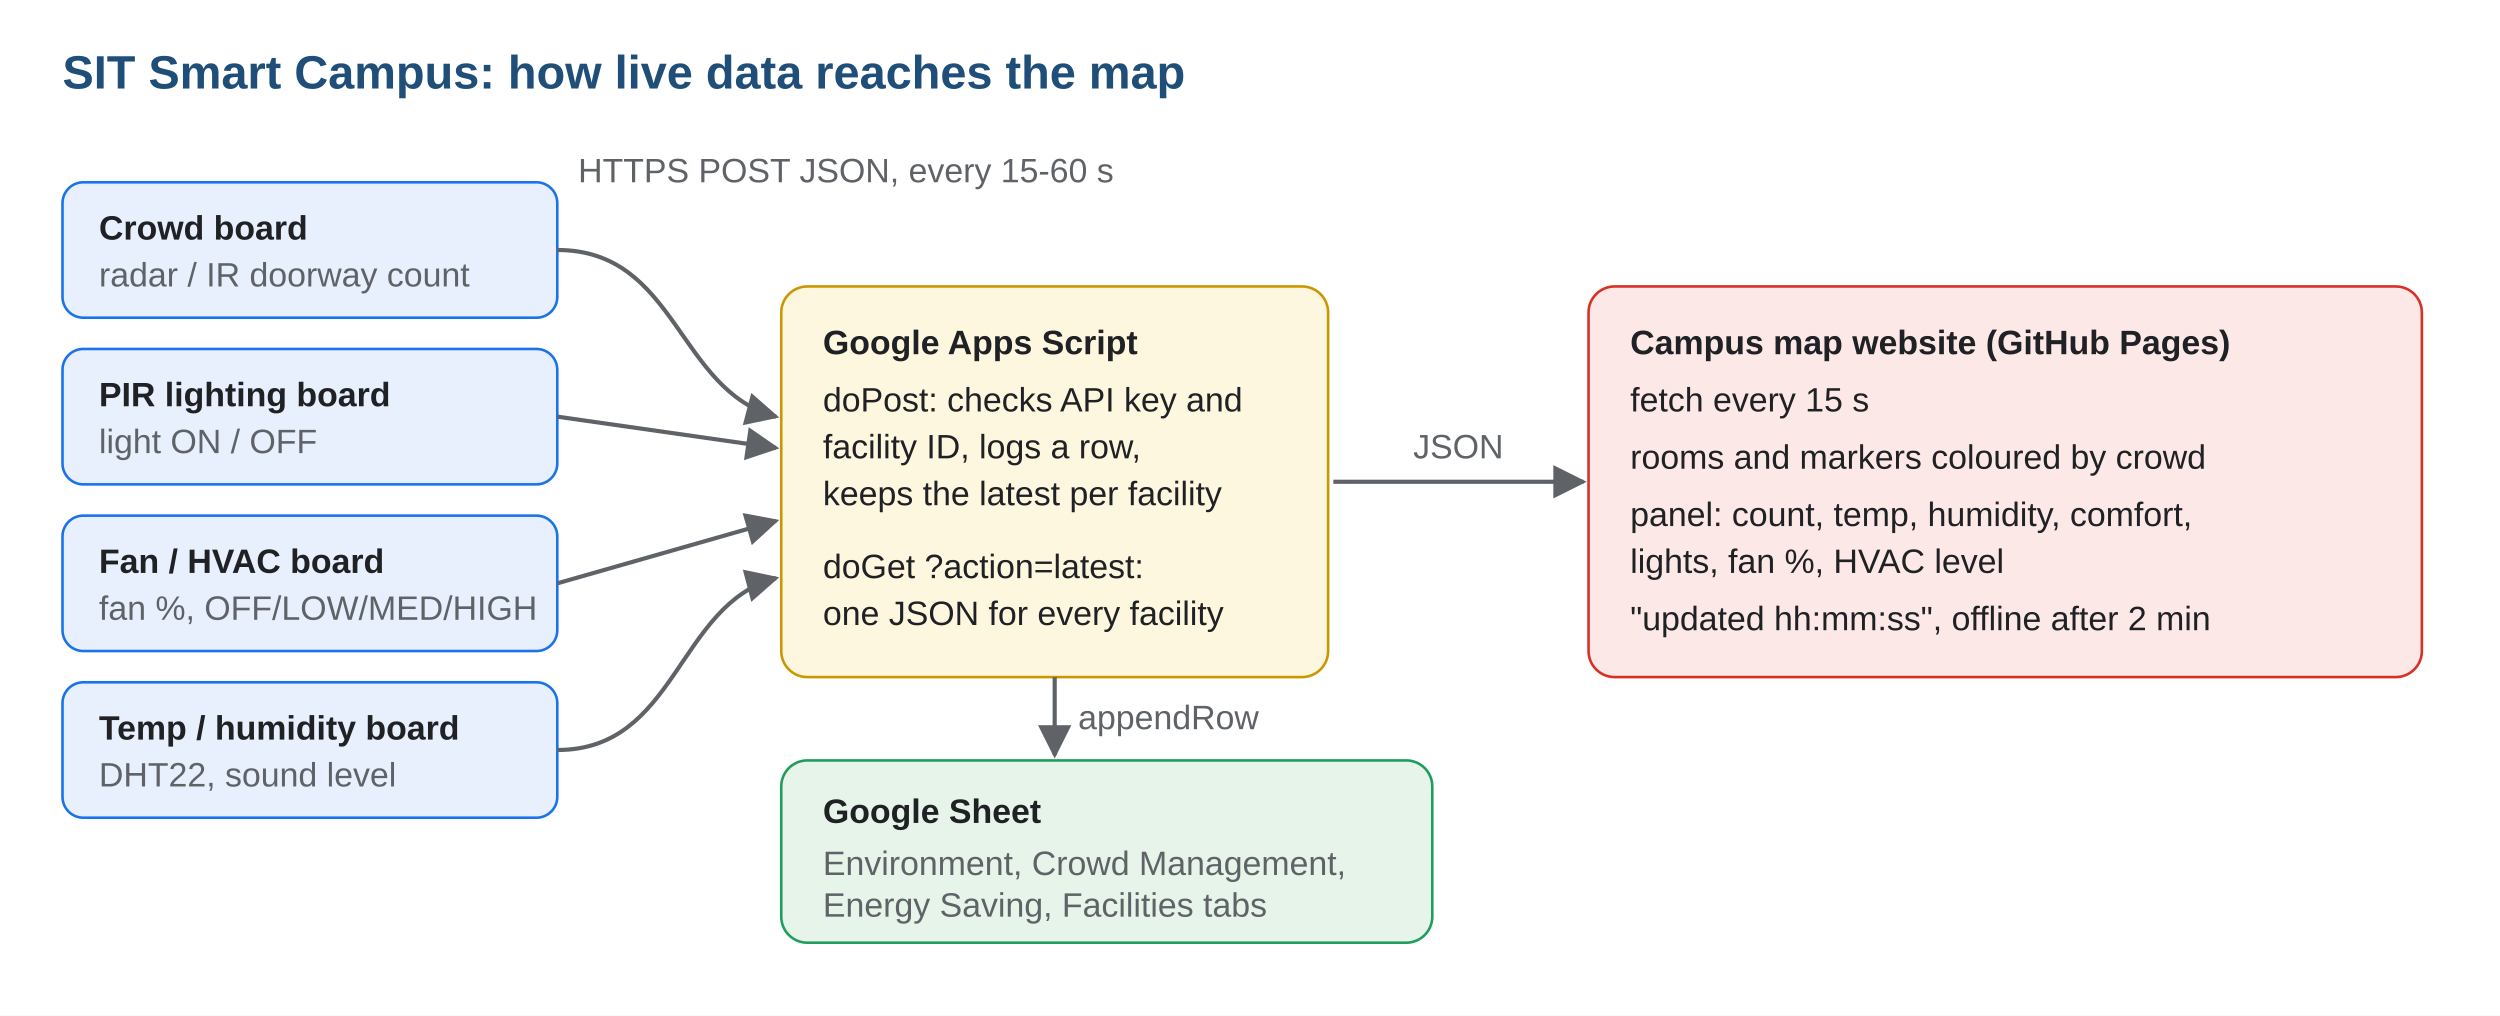
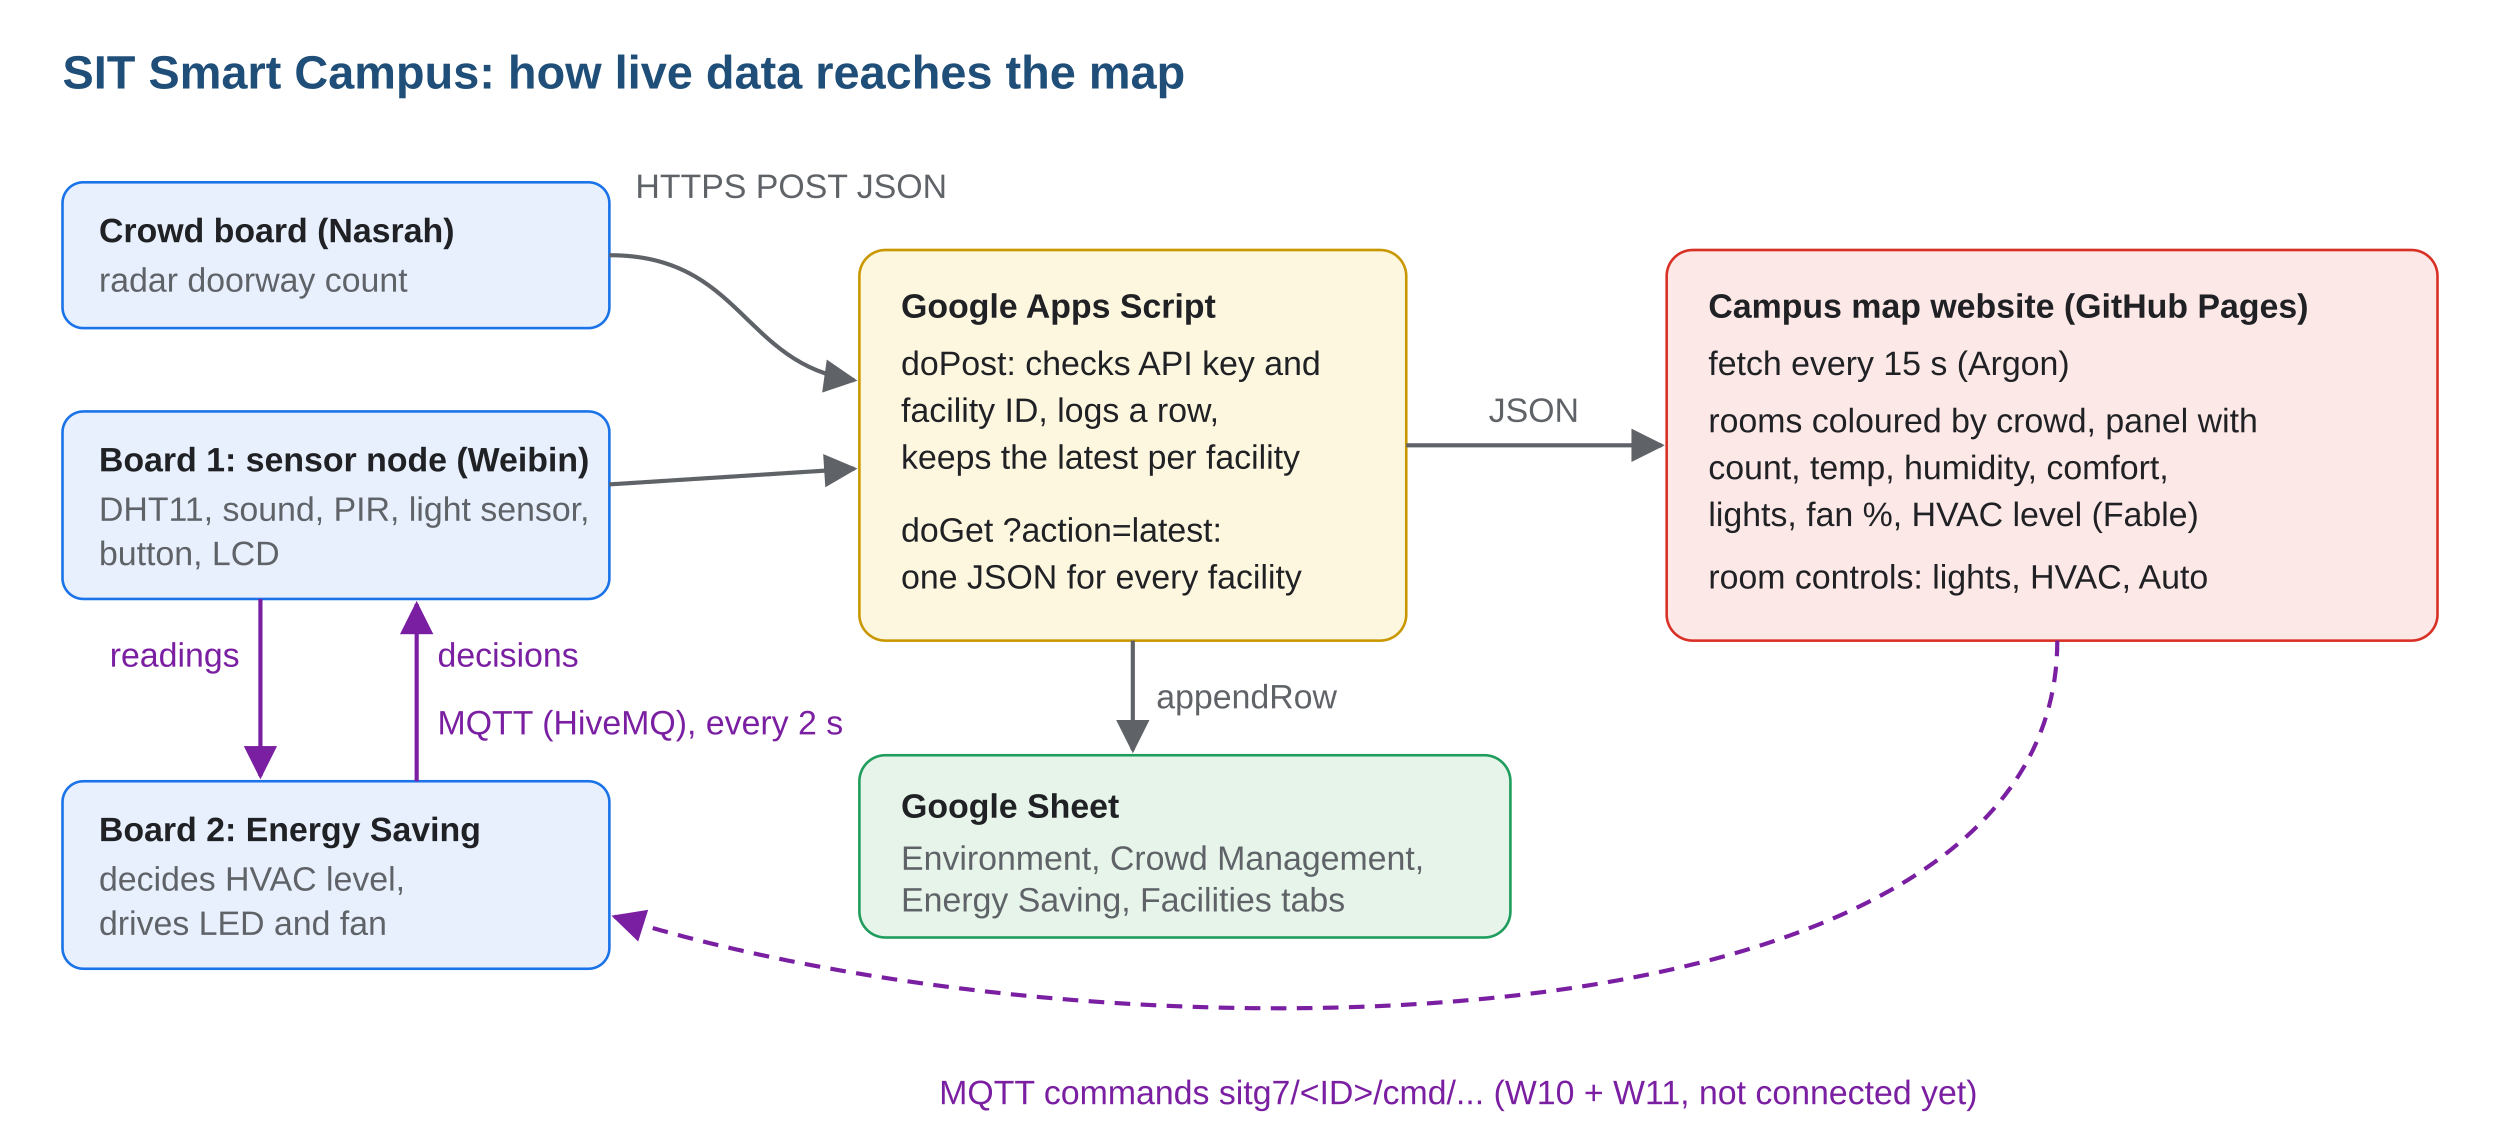
- <svg xmlns="http://www.w3.org/2000/svg" viewBox="0 0 960 390" font-family="Arial, Helvetica, sans-serif" font-size="13">
-   <rect width="960" height="390" fill="#ffffff" />
+ <svg xmlns="http://www.w3.org/2000/svg" viewBox="0 0 960 440" font-family="Arial, Helvetica, sans-serif" font-size="13">
+   <rect width="960" height="440" fill="#ffffff" />
  <defs>
    <marker id="a" viewBox="0 0 10 10" refX="9" refY="5" markerWidth="8" markerHeight="8" orient="auto">
      <path d="M0,0 L10,5 L0,10 z" fill="#5f6368" />
    </marker>
+     <marker id="b" viewBox="0 0 10 10" refX="9" refY="5" markerWidth="8" markerHeight="8" orient="auto">
+       <path d="M0,0 L10,5 L0,10 z" fill="#7b1fa2" />
+     </marker>
  </defs>
  <text x="24" y="34" font-size="18" font-weight="bold" fill="#1f4e79">SIT Smart Campus: how live data reaches the map</text>
  <g fill="#e8f0fe" stroke="#1a73e8">
-     <rect x="24" y="70" width="190" height="52" rx="8" />
-     <rect x="24" y="134" width="190" height="52" rx="8" />
-     <rect x="24" y="198" width="190" height="52" rx="8" />
-     <rect x="24" y="262" width="190" height="52" rx="8" />
+     <rect x="24" y="70" width="210" height="56" rx="8" />
+     <rect x="24" y="158" width="210" height="72" rx="8" />
+     <rect x="24" y="300" width="210" height="72" rx="8" />
  </g>
  <g fill="#202124">
-     <text x="38" y="92" font-weight="bold">Crowd board</text>
-     <text x="38" y="110" fill="#5f6368">radar / IR doorway count</text>
-     <text x="38" y="156" font-weight="bold">PIR lighting board</text>
-     <text x="38" y="174" fill="#5f6368">light ON / OFF</text>
-     <text x="38" y="220" font-weight="bold">Fan / HVAC board</text>
-     <text x="38" y="238" fill="#5f6368">fan %, OFF/LOW/MED/HIGH</text>
-     <text x="38" y="284" font-weight="bold">Temp / humidity board</text>
-     <text x="38" y="302" fill="#5f6368">DHT22, sound level</text>
+     <text x="38" y="93" font-weight="bold">Crowd board (Nasrah)</text>
+     <text x="38" y="112" fill="#5f6368">radar doorway count</text>
+     <text x="38" y="181" font-weight="bold">Board 1: sensor node (Weibin)</text>
+     <text x="38" y="200" fill="#5f6368">DHT11, sound, PIR, light sensor,</text>
+     <text x="38" y="217" fill="#5f6368">button, LCD</text>
+     <text x="38" y="323" font-weight="bold">Board 2: Energy Saving</text>
+     <text x="38" y="342" fill="#5f6368">decides HVAC level,</text>
+     <text x="38" y="359" fill="#5f6368">drives LED and fan</text>
  </g>
-   <rect x="300" y="110" width="210" height="150" rx="10" fill="#fef7e0" stroke="#c99700" />
-   <text x="316" y="136" font-weight="bold" fill="#202124">Google Apps Script</text>
-   <text x="316" y="158" fill="#202124">doPost: checks API key and</text>
-   <text x="316" y="176" fill="#202124">facility ID, logs a row,</text>
-   <text x="316" y="194" fill="#202124">keeps the latest per facility</text>
-   <text x="316" y="222" fill="#202124">doGet ?action=latest:</text>
-   <text x="316" y="240" fill="#202124">one JSON for every facility</text>
-   <rect x="300" y="292" width="250" height="70" rx="10" fill="#e6f4ea" stroke="#1f9d5c" />
-   <text x="316" y="316" font-weight="bold" fill="#202124">Google Sheet</text>
-   <text x="316" y="336" fill="#5f6368">Environment, Crowd Management,</text>
-   <text x="316" y="352" fill="#5f6368">Energy Saving, Facilities tabs</text>
-   <rect x="610" y="110" width="320" height="150" rx="10" fill="#fce8e6" stroke="#d93025" />
-   <text x="626" y="136" font-weight="bold" fill="#202124">Campus map website (GitHub Pages)</text>
-   <text x="626" y="158" fill="#202124">fetch every 15 s</text>
-   <text x="626" y="180" fill="#202124">rooms and markers coloured by crowd</text>
-   <text x="626" y="202" fill="#202124">panel: count, temp, humidity, comfort,</text>
-   <text x="626" y="220" fill="#202124">lights, fan %, HVAC level</text>
-   <text x="626" y="242" fill="#202124">"updated hh:mm:ss", offline after 2 min</text>
+   <rect x="330" y="96" width="210" height="150" rx="10" fill="#fef7e0" stroke="#c99700" />
+   <text x="346" y="122" font-weight="bold" fill="#202124">Google Apps Script</text>
+   <text x="346" y="144" fill="#202124">doPost: checks API key and</text>
+   <text x="346" y="162" fill="#202124">facility ID, logs a row,</text>
+   <text x="346" y="180" fill="#202124">keeps the latest per facility</text>
+   <text x="346" y="208" fill="#202124">doGet ?action=latest:</text>
+   <text x="346" y="226" fill="#202124">one JSON for every facility</text>
+   <rect x="330" y="290" width="250" height="70" rx="10" fill="#e6f4ea" stroke="#1f9d5c" />
+   <text x="346" y="314" font-weight="bold" fill="#202124">Google Sheet</text>
+   <text x="346" y="334" fill="#5f6368">Environment, Crowd Management,</text>
+   <text x="346" y="350" fill="#5f6368">Energy Saving, Facilities tabs</text>
+   <rect x="640" y="96" width="296" height="150" rx="10" fill="#fce8e6" stroke="#d93025" />
+   <text x="656" y="122" font-weight="bold" fill="#202124">Campus map website (GitHub Pages)</text>
+   <text x="656" y="144" fill="#202124">fetch every 15 s (Argon)</text>
+   <text x="656" y="166" fill="#202124">rooms coloured by crowd, panel with</text>
+   <text x="656" y="184" fill="#202124">count, temp, humidity, comfort,</text>
+   <text x="656" y="202" fill="#202124">lights, fan %, HVAC level (Fable)</text>
+   <text x="656" y="226" fill="#202124">room controls: lights, HVAC, Auto</text>
  <g stroke="#5f6368" stroke-width="1.6" fill="none" marker-end="url(#a)">
-     <path d="M214,96 C260,96 260,150 298,160" />
-     <path d="M214,160 L298,172" />
-     <path d="M214,224 L298,200" />
-     <path d="M214,288 C260,288 260,232 298,222" />
-     <path d="M405,260 L405,290" />
-     <path d="M512,185 L608,185" />
+     <path d="M234,98 C285,98 285,140 328,146" />
+     <path d="M234,186 L328,180" />
+     <path d="M435,246 L435,288" />
+     <path d="M540,171 L638,171" />
  </g>
-   <text x="222" y="70" fill="#5f6368">HTTPS POST JSON, every 15-60 s</text>
-   <text x="560" y="176" fill="#5f6368" text-anchor="middle">JSON</text>
-   <text x="414" y="280" fill="#5f6368">appendRow</text>
+   <text x="244" y="76" fill="#5f6368">HTTPS POST JSON</text>
+   <text x="589" y="162" fill="#5f6368" text-anchor="middle">JSON</text>
+   <text x="444" y="272" fill="#5f6368">appendRow</text>
+   <g stroke="#7b1fa2" stroke-width="1.6" fill="none" marker-end="url(#b)">
+     <path d="M100,230 L100,298" />
+     <path d="M160,300 L160,232" />
+     <path d="M790,246 C790,410 420,410 236,352" stroke-dasharray="6 4" />
+   </g>
+   <g fill="#7b1fa2">
+     <text x="92" y="256" text-anchor="end">readings</text>
+     <text x="168" y="256">decisions</text>
+     <text x="168" y="282">MQTT (HiveMQ), every 2 s</text>
+     <text x="560" y="424" text-anchor="middle">MQTT commands sitg7/&lt;ID&gt;/cmd/... (W10 + W11, not connected yet)</text>
+   </g>
</svg>
